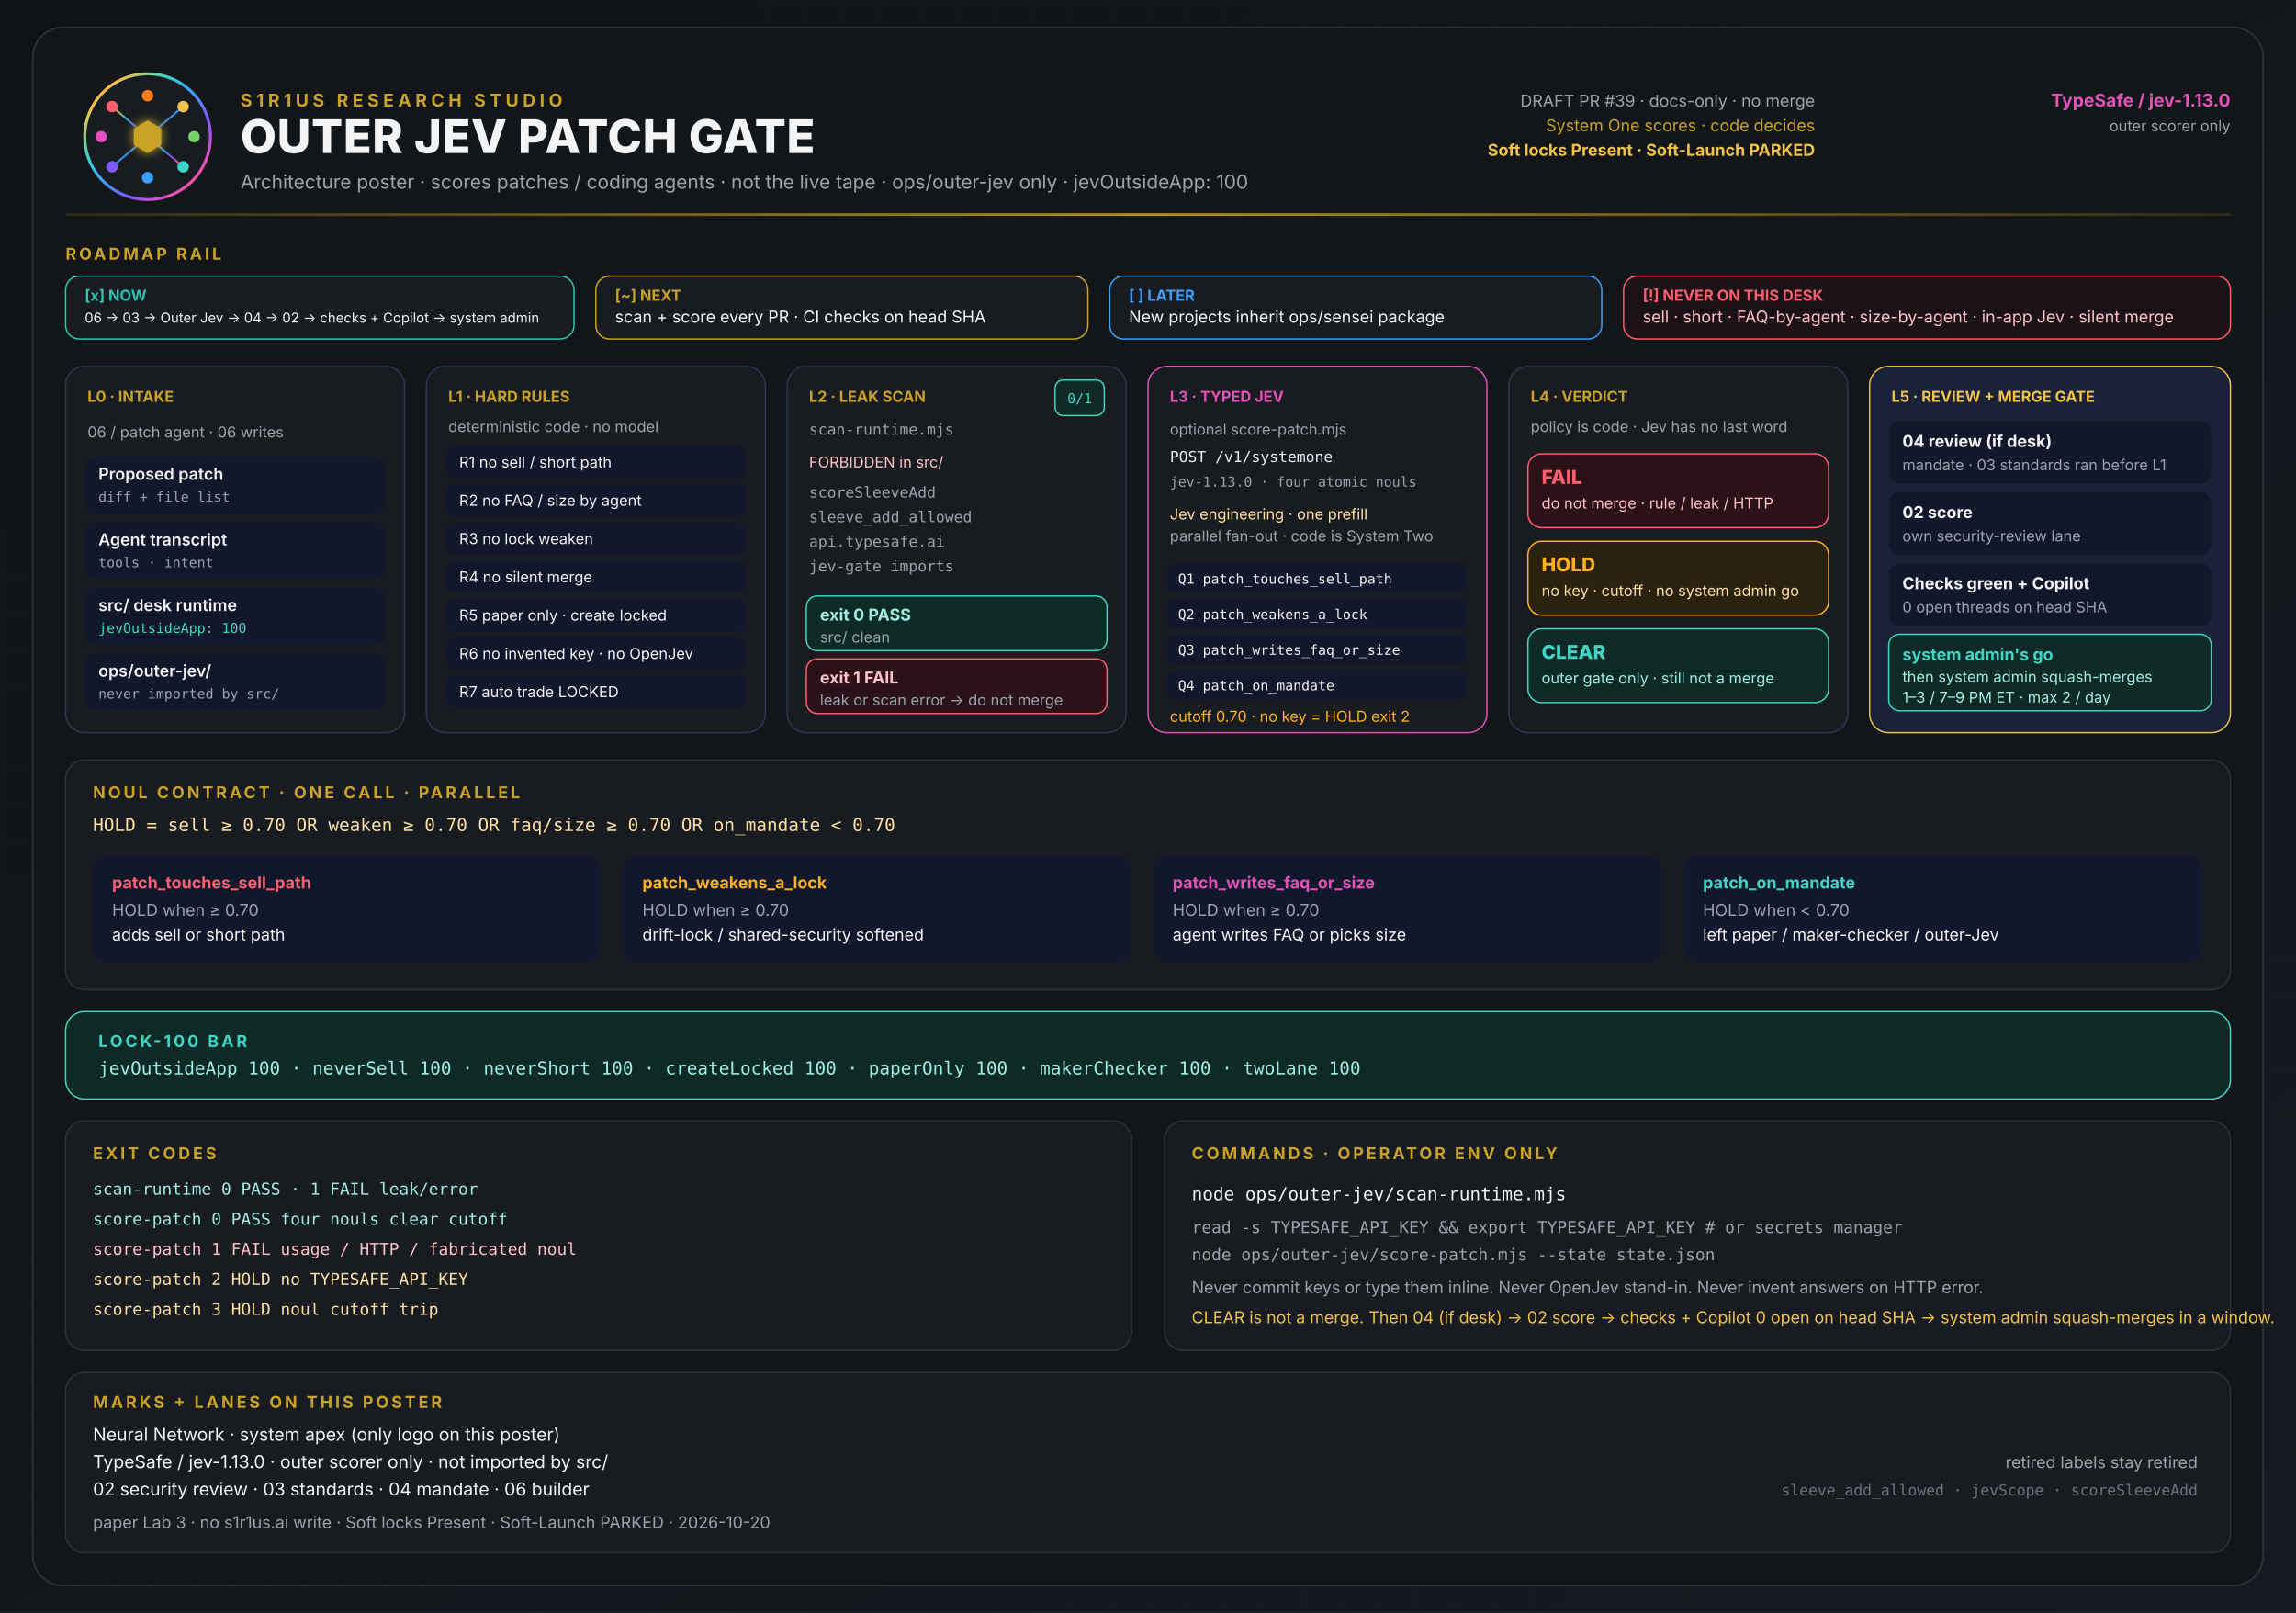
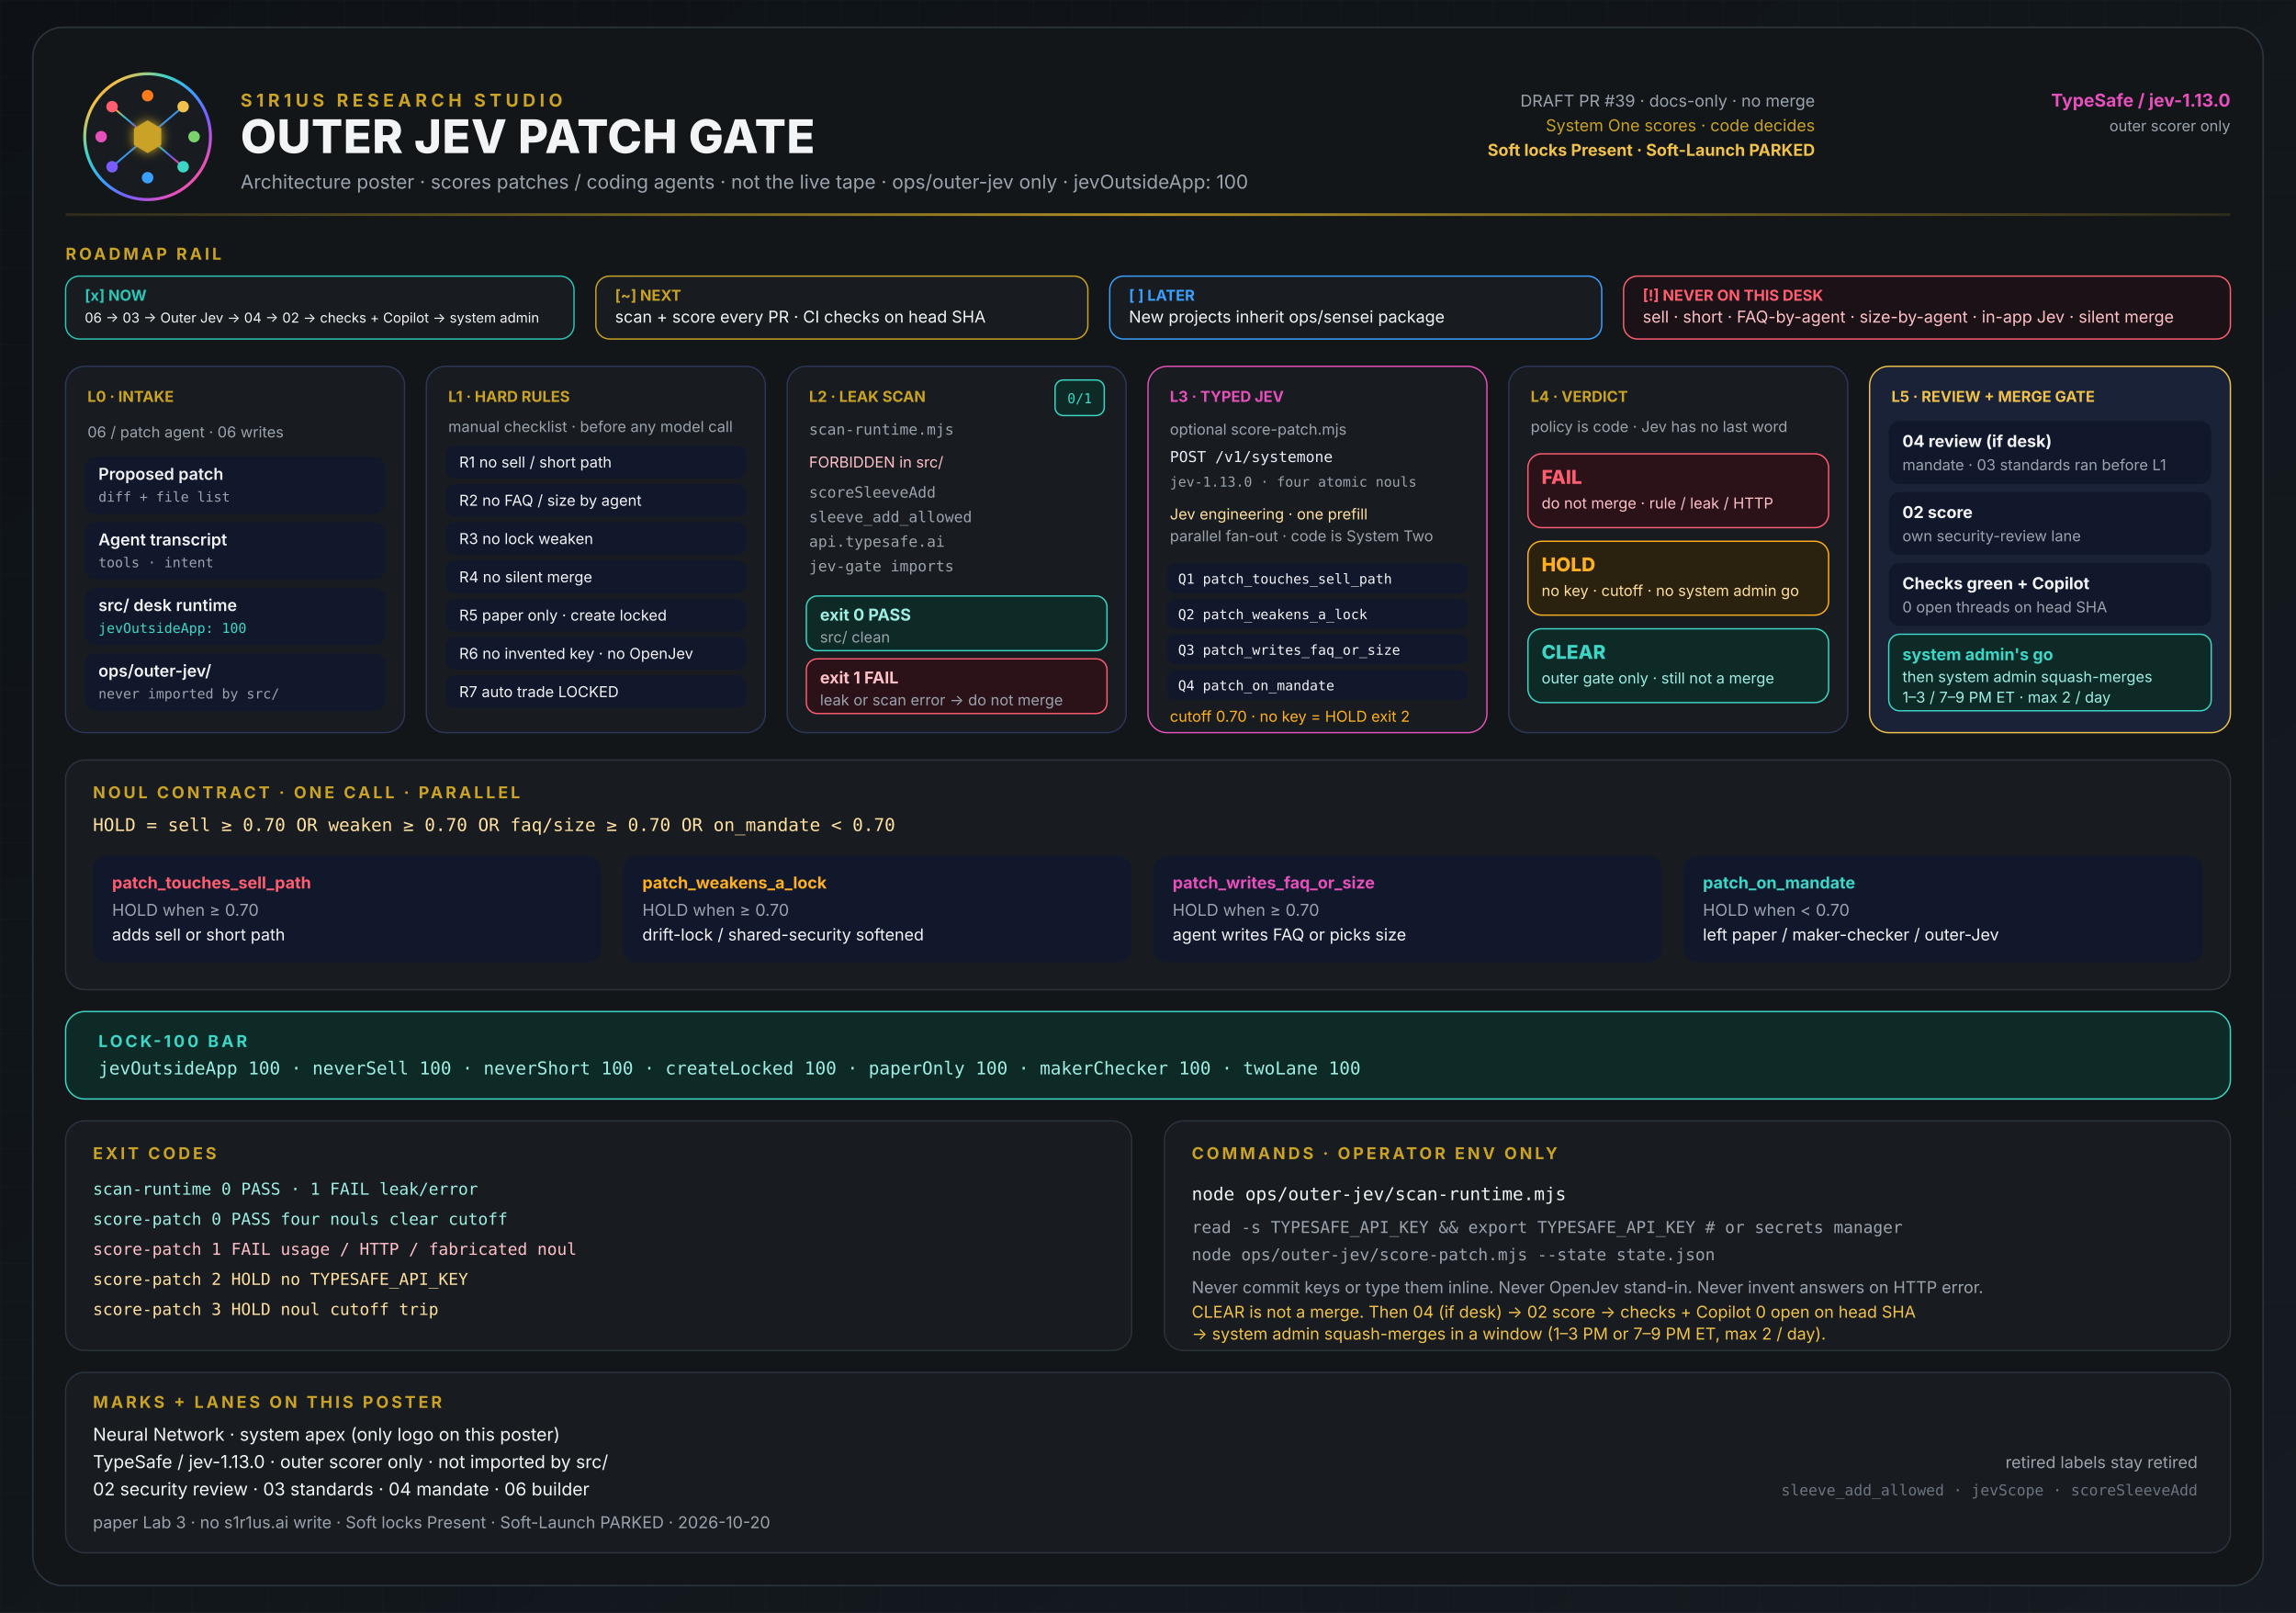
<svg xmlns="http://www.w3.org/2000/svg" viewBox="0 0 1680 1180" width="1680" height="1180" role="img" aria-label="S1R1US Outer Jev patch gate studio control plane">
  <defs>
    <linearGradient id="bg" x1="0" y1="0" x2="1" y2="1">
      <stop offset="0" stop-color="#0e1216" />
      <stop offset="1" stop-color="#151b21" />
    </linearGradient>
    <linearGradient id="goldline" x1="0" y1="0" x2="1" y2="0">
      <stop offset="0" stop-color="#c9a227" stop-opacity=".15" />
      <stop offset=".5" stop-color="#c9a227" stop-opacity=".85" />
      <stop offset="1" stop-color="#c9a227" stop-opacity=".15" />
    </linearGradient>
    <linearGradient id="nn" x1="0" y1="0" x2="1" y2="1">
      <stop offset="0" stop-color="#ff7a18" />
      <stop offset=".16" stop-color="#f0c14b" />
      <stop offset=".33" stop-color="#3dd6c6" />
      <stop offset=".5" stop-color="#3aa0ff" />
      <stop offset=".66" stop-color="#7a5cff" />
      <stop offset=".83" stop-color="#e650bb" />
      <stop offset="1" stop-color="#ff5d70" />
    </linearGradient>
    <filter id="glow" x="-40%" y="-40%" width="180%" height="180%">
      <feGaussianBlur stdDeviation="4" result="b" />
      <feMerge>
        <feMergeNode in="b" />
        <feMergeNode in="SourceGraphic" />
      </feMerge>
    </filter>
    <pattern id="grid" width="28" height="28" patternUnits="userSpaceOnUse">
      <path d="M28 0H0V28" fill="none" stroke="#2a323a" stroke-width=".6" opacity=".45" />
    </pattern>
    <style>
      .t { font-family: Inter, ui-sans-serif, system-ui, -apple-system, Segoe UI, sans-serif; }
      .mono { font-family: ui-monospace, SFMono-Regular, Menlo, Consolas, monospace; }
    </style>
  </defs>
  <rect width="1680" height="1180" fill="url(#bg)" />
  <rect width="1680" height="1180" fill="url(#grid)" opacity=".55" />
  <rect x="24" y="20" width="1632" height="1140" rx="22" fill="#121619" stroke="#2a333c" stroke-width="1.2" />
  <g transform="translate(48,40)">
    <g transform="translate(18,18)">
      <circle cx="42" cy="42" r="46" fill="#181c20" stroke="url(#nn)" stroke-width="2.2" />
      <g stroke="url(#nn)" stroke-width="1.4" fill="none" opacity=".9">
        <line x1="42" y1="42" x2="42" y2="12" />
        <line x1="42" y1="42" x2="68" y2="20" />
        <line x1="42" y1="42" x2="76" y2="42" />
        <line x1="42" y1="42" x2="68" y2="64" />
        <line x1="42" y1="42" x2="42" y2="72" />
        <line x1="42" y1="42" x2="16" y2="64" />
        <line x1="42" y1="42" x2="8" y2="42" />
        <line x1="42" y1="42" x2="16" y2="20" />
      </g>
      <polygon points="42,30 52,36 52,48 42,54 32,48 32,36" fill="#c9a227" filter="url(#glow)" />
      <circle cx="42" cy="12" r="4.2" fill="#ff7a18" />
      <circle cx="68" cy="20" r="4.2" fill="#f0c14b" />
      <circle cx="76" cy="42" r="4.2" fill="#7ad36a" />
      <circle cx="68" cy="64" r="4.2" fill="#3dd6c6" />
      <circle cx="42" cy="72" r="4.2" fill="#3aa0ff" />
      <circle cx="16" cy="64" r="4.2" fill="#7a5cff" />
      <circle cx="8" cy="42" r="4.2" fill="#e650bb" />
      <circle cx="16" cy="20" r="4.2" fill="#ff5d70" />
    </g>
    <text class="t" x="128" y="38" fill="#c9a227" font-size="13" font-weight="700" letter-spacing="3">S1R1US RESEARCH STUDIO</text>
    <text class="t" x="128" y="72" fill="#f2f4f6" font-size="34" font-weight="800" letter-spacing=".4">OUTER JEV PATCH GATE</text>
    <text class="t" x="128" y="98" fill="#9aa3ad" font-size="14">Architecture poster · scores patches / coding agents · not the live tape · ops/outer-jev only · jevOutsideApp: 100</text>
    <text class="t" x="1584" y="38" text-anchor="end" fill="#e650bb" font-size="13" font-weight="700">TypeSafe / jev-1.13.0</text>
    <text class="t" x="1584" y="56" text-anchor="end" fill="#9aa3ad" font-size="11">outer scorer only</text>
    <text class="t" x="1280" y="38" text-anchor="end" fill="#9aa3ad" font-size="12">DRAFT PR #39 · docs-only · no merge</text>
    <text class="t" x="1280" y="56" text-anchor="end" fill="#c9a227" font-size="12">System One scores · code decides</text>
    <text class="t" x="1280" y="74" text-anchor="end" fill="#f0c14b" font-size="12" font-weight="700">Soft locks Present · Soft-Launch PARKED</text>
  </g>
  <rect x="48" y="156" width="1584" height="2" fill="url(#goldline)" />
  <g transform="translate(48,172)">
    <text class="t" x="0" y="18" fill="#c9a227" font-size="12" font-weight="700" letter-spacing="2">ROADMAP RAIL</text>
    <g transform="translate(0,30)">
      <rect width="372" height="46" rx="10" fill="#181c20" stroke="#2ec4b6" />
      <text class="t" x="14" y="18" fill="#2ec4b6" font-size="11" font-weight="700">[x] NOW</text>
      <text class="t" x="14" y="34" fill="#f2f4f6" font-size="10">06 → 03 → Outer Jev → 04 → 02 → checks + Copilot → system admin</text>
    </g>
    <g transform="translate(388,30)">
      <rect width="360" height="46" rx="10" fill="#181c20" stroke="#c9a227" />
      <text class="t" x="14" y="18" fill="#c9a227" font-size="11" font-weight="700">[~] NEXT</text>
      <text class="t" x="14" y="34" fill="#f2f4f6" font-size="12">scan + score every PR · CI checks on head SHA</text>
    </g>
    <g transform="translate(764,30)">
      <rect width="360" height="46" rx="10" fill="#181c20" stroke="#3aa0ff" />
      <text class="t" x="14" y="18" fill="#3aa0ff" font-size="11" font-weight="700">[ ] LATER</text>
      <text class="t" x="14" y="34" fill="#f2f4f6" font-size="12">New projects inherit ops/sensei package</text>
    </g>
    <g transform="translate(1140,30)">
      <rect width="444" height="46" rx="10" fill="#1a1216" stroke="#ff5d70" />
      <text class="t" x="14" y="18" fill="#ff5d70" font-size="11" font-weight="700">[!] NEVER ON THIS DESK</text>
      <text class="t" x="14" y="34" fill="#ffc0c7" font-size="12">sell · short · FAQ-by-agent · size-by-agent · in-app Jev · silent merge</text>
    </g>
  </g>
  <g transform="translate(48,268)">
    <g>
      <rect width="248" height="268" rx="14" fill="#181c20" stroke="#2c3658" />
      <text class="t" x="16" y="26" fill="#c9a227" font-size="11" font-weight="700">L0 · INTAKE</text>
      <text class="t" x="16" y="52" fill="#9aa3ad" font-size="11">06 / patch agent · 06 writes</text>
      <rect x="14" y="66" width="220" height="42" rx="8" fill="#12182b" />
      <text class="t" x="24" y="83" fill="#f2f4f6" font-size="12" font-weight="600">Proposed patch</text>
      <text class="mono" x="24" y="99" fill="#9aa3ad" font-size="10">diff + file list</text>
      <rect x="14" y="114" width="220" height="42" rx="8" fill="#12182b" />
      <text class="t" x="24" y="131" fill="#f2f4f6" font-size="12" font-weight="600">Agent transcript</text>
      <text class="mono" x="24" y="147" fill="#9aa3ad" font-size="10">tools · intent</text>
      <rect x="14" y="162" width="220" height="42" rx="8" fill="#12182b" />
      <text class="t" x="24" y="179" fill="#f2f4f6" font-size="12" font-weight="600">src/ desk runtime</text>
      <text class="mono" x="24" y="195" fill="#3dd6c6" font-size="10">jevOutsideApp: 100</text>
      <rect x="14" y="210" width="220" height="42" rx="8" fill="#12182b" />
      <text class="t" x="24" y="227" fill="#f2f4f6" font-size="12" font-weight="600">ops/outer-jev/</text>
      <text class="mono" x="24" y="243" fill="#9aa3ad" font-size="10">never imported by src/</text>
    </g>
    <g transform="translate(264,0)">
      <rect width="248" height="268" rx="14" fill="#181c20" stroke="#2c3658" />
      <text class="t" x="16" y="26" fill="#c9a227" font-size="11" font-weight="700">L1 · HARD RULES</text>
-       <text class="t" x="16" y="48" fill="#9aa3ad" font-size="11">deterministic code · no model</text>
+       <text class="t" x="16" y="48" fill="#9aa3ad" font-size="11">manual checklist · before any model call</text>
      <g font-size="11" class="t">
        <rect x="14" y="58" width="220" height="24" rx="7" fill="#12182b" />
        <text x="24" y="74" fill="#f2f4f6">R1 no sell / short path</text>
        <rect x="14" y="86" width="220" height="24" rx="7" fill="#12182b" />
        <text x="24" y="102" fill="#f2f4f6">R2 no FAQ / size by agent</text>
        <rect x="14" y="114" width="220" height="24" rx="7" fill="#12182b" />
        <text x="24" y="130" fill="#f2f4f6">R3 no lock weaken</text>
        <rect x="14" y="142" width="220" height="24" rx="7" fill="#12182b" />
        <text x="24" y="158" fill="#f2f4f6">R4 no silent merge</text>
        <rect x="14" y="170" width="220" height="24" rx="7" fill="#12182b" />
        <text x="24" y="186" fill="#f2f4f6">R5 paper only · create locked</text>
        <rect x="14" y="198" width="220" height="24" rx="7" fill="#12182b" />
        <text x="24" y="214" fill="#f2f4f6">R6 no invented key · no OpenJev</text>
        <rect x="14" y="226" width="220" height="24" rx="7" fill="#12182b" />
        <text x="24" y="242" fill="#f2f4f6">R7 auto trade LOCKED</text>
      </g>
    </g>
    <g transform="translate(528,0)">
      <rect width="248" height="268" rx="14" fill="#181c20" stroke="#2c3658" />
      <text class="t" x="16" y="26" fill="#c9a227" font-size="11" font-weight="700">L2 · LEAK SCAN</text>
      <rect x="196" y="10" width="36" height="26" rx="6" fill="#0d2a26" stroke="#3dd6c6" />
      <text class="mono" x="214" y="27" text-anchor="middle" fill="#3dd6c6" font-size="10">0/1</text>
      <text class="mono" x="16" y="50" fill="#9aa3ad" font-size="11">scan-runtime.mjs</text>
      <text class="t" x="16" y="74" fill="#ffc0c7" font-size="11">FORBIDDEN in src/</text>
      <text class="mono" x="16" y="96" fill="#9aa3ad" font-size="11">scoreSleeveAdd</text>
      <text class="mono" x="16" y="114" fill="#9aa3ad" font-size="11">sleeve_add_allowed</text>
      <text class="mono" x="16" y="132" fill="#9aa3ad" font-size="11">api.typesafe.ai</text>
      <text class="mono" x="16" y="150" fill="#9aa3ad" font-size="11">jev-gate imports</text>
      <rect x="14" y="168" width="220" height="40" rx="8" fill="#0d2a26" stroke="#3dd6c6" />
      <text class="t" x="24" y="186" fill="#9feee4" font-size="12" font-weight="700">exit 0 PASS</text>
      <text class="t" x="24" y="202" fill="#9aa3ad" font-size="11">src/ clean</text>
      <rect x="14" y="214" width="220" height="40" rx="8" fill="#2b1218" stroke="#ff5d70" />
      <text class="t" x="24" y="232" fill="#ffc0c7" font-size="12" font-weight="700">exit 1 FAIL</text>
      <text class="t" x="24" y="248" fill="#9aa3ad" font-size="11">leak or scan error → do not merge</text>
    </g>
    <g transform="translate(792,0)">
      <rect width="248" height="268" rx="14" fill="#181c20" stroke="#e650bb" />
      <text class="t" x="16" y="26" fill="#e650bb" font-size="11" font-weight="700">L3 · TYPED JEV</text>
      <text class="t" x="16" y="50" fill="#9aa3ad" font-size="11">optional score-patch.mjs</text>
      <text class="mono" x="16" y="70" fill="#e7edf8" font-size="11">POST /v1/systemone</text>
      <text class="mono" x="16" y="88" fill="#9aa3ad" font-size="10">jev-1.13.0 · four atomic nouls</text>
      <text class="t" x="16" y="112" fill="#ffe0a0" font-size="11">Jev engineering · one prefill</text>
      <text class="t" x="16" y="128" fill="#9aa3ad" font-size="11">parallel fan-out · code is System Two</text>
      <rect x="14" y="144" width="220" height="22" rx="6" fill="#12182b" />
      <text class="mono" x="22" y="159" fill="#f2f4f6" font-size="10">Q1 patch_touches_sell_path</text>
      <rect x="14" y="170" width="220" height="22" rx="6" fill="#12182b" />
      <text class="mono" x="22" y="185" fill="#f2f4f6" font-size="10">Q2 patch_weakens_a_lock</text>
      <rect x="14" y="196" width="220" height="22" rx="6" fill="#12182b" />
      <text class="mono" x="22" y="211" fill="#f2f4f6" font-size="10">Q3 patch_writes_faq_or_size</text>
      <rect x="14" y="222" width="220" height="22" rx="6" fill="#12182b" />
      <text class="mono" x="22" y="237" fill="#f2f4f6" font-size="10">Q4 patch_on_mandate</text>
      <text class="t" x="16" y="260" fill="#ffb020" font-size="11">cutoff 0.70 · no key = HOLD exit 2</text>
    </g>
    <g transform="translate(1056,0)">
      <rect width="248" height="268" rx="14" fill="#181c20" stroke="#2c3658" />
      <text class="t" x="16" y="26" fill="#c9a227" font-size="11" font-weight="700">L4 · VERDICT</text>
      <text class="t" x="16" y="48" fill="#9aa3ad" font-size="11">policy is code · Jev has no last word</text>
      <rect x="14" y="64" width="220" height="54" rx="10" fill="#2b1218" stroke="#ff5d70" />
      <text class="t" x="24" y="86" fill="#ff5d70" font-size="14" font-weight="800">FAIL</text>
      <text class="t" x="24" y="104" fill="#ffc0c7" font-size="11">do not merge · rule / leak / HTTP</text>
      <rect x="14" y="128" width="220" height="54" rx="10" fill="#2a210f" stroke="#ffb020" />
      <text class="t" x="24" y="150" fill="#ffb020" font-size="14" font-weight="800">HOLD</text>
      <text class="t" x="24" y="168" fill="#ffe0a0" font-size="11">no key · cutoff · no system admin go</text>
      <rect x="14" y="192" width="220" height="54" rx="10" fill="#0d2a26" stroke="#3dd6c6" />
      <text class="t" x="24" y="214" fill="#3dd6c6" font-size="14" font-weight="800">CLEAR</text>
      <text class="t" x="24" y="232" fill="#9feee4" font-size="11">outer gate only · still not a merge</text>
    </g>
    <g transform="translate(1320,0)">
      <rect width="264" height="268" rx="14" fill="#1a2238" stroke="#f0c14b" />
      <text class="t" x="16" y="26" fill="#f0c14b" font-size="11" font-weight="700">L5 · REVIEW + MERGE GATE</text>
      <rect x="14" y="40" width="236" height="46" rx="8" fill="#12182b" />
      <text class="t" x="24" y="59" fill="#f2f4f6" font-size="12" font-weight="700">04 review (if desk)</text>
      <text class="t" x="24" y="76" fill="#9aa3ad" font-size="11">mandate · 03 standards ran before L1</text>
      <rect x="14" y="92" width="236" height="46" rx="8" fill="#12182b" />
      <text class="t" x="24" y="111" fill="#f2f4f6" font-size="12" font-weight="700">02 score</text>
      <text class="t" x="24" y="128" fill="#9aa3ad" font-size="11">own security-review lane</text>
      <rect x="14" y="144" width="236" height="46" rx="8" fill="#12182b" />
      <text class="t" x="24" y="163" fill="#f2f4f6" font-size="12" font-weight="700">Checks green + Copilot</text>
      <text class="t" x="24" y="180" fill="#9aa3ad" font-size="11">0 open threads on head SHA</text>
      <rect x="14" y="196" width="236" height="56" rx="8" fill="#0d2a26" stroke="#3dd6c6" />
      <text class="t" x="24" y="215" fill="#3dd6c6" font-size="12" font-weight="700">system admin's go</text>
      <text class="t" x="24" y="231" fill="#9feee4" font-size="11">then system admin squash-merges</text>
      <text class="t" x="24" y="246" fill="#9feee4" font-size="11">1–3 / 7–9 PM ET · max 2 / day</text>
    </g>
  </g>
  <g transform="translate(48,556)">
    <rect width="1584" height="168" rx="14" fill="#181c20" stroke="#2a333c" />
    <text class="t" x="20" y="28" fill="#c9a227" font-size="12" font-weight="700" letter-spacing="2">NOUL CONTRACT · ONE CALL · PARALLEL</text>
    <text class="mono" x="20" y="52" fill="#ffe0a0" font-size="13">HOLD = sell ≥ 0.70  OR  weaken ≥ 0.70  OR  faq/size ≥ 0.70  OR  on_mandate &lt; 0.70</text>
    <g font-size="12" class="t">
      <rect x="20" y="70" width="372" height="78" rx="10" fill="#12182b" />
      <text x="34" y="94" fill="#ff5d70" font-weight="700">patch_touches_sell_path</text>
      <text x="34" y="114" fill="#9aa3ad">HOLD when ≥ 0.70</text>
      <text x="34" y="132" fill="#f2f4f6">adds sell or short path</text>
      <rect x="408" y="70" width="372" height="78" rx="10" fill="#12182b" />
      <text x="422" y="94" fill="#ffb020" font-weight="700">patch_weakens_a_lock</text>
      <text x="422" y="114" fill="#9aa3ad">HOLD when ≥ 0.70</text>
      <text x="422" y="132" fill="#f2f4f6">drift-lock / shared-security softened</text>
      <rect x="796" y="70" width="372" height="78" rx="10" fill="#12182b" />
      <text x="810" y="94" fill="#e650bb" font-weight="700">patch_writes_faq_or_size</text>
      <text x="810" y="114" fill="#9aa3ad">HOLD when ≥ 0.70</text>
      <text x="810" y="132" fill="#f2f4f6">agent writes FAQ or picks size</text>
      <rect x="1184" y="70" width="380" height="78" rx="10" fill="#12182b" />
      <text x="1198" y="94" fill="#3dd6c6" font-weight="700">patch_on_mandate</text>
      <text x="1198" y="114" fill="#9aa3ad">HOLD when &lt; 0.70</text>
      <text x="1198" y="132" fill="#f2f4f6">left paper / maker-checker / outer-Jev</text>
    </g>
  </g>
  <g transform="translate(48,740)">
    <rect width="1584" height="64" rx="14" fill="#0d2a26" stroke="#3dd6c6" />
    <text class="t" x="24" y="26" fill="#3dd6c6" font-size="12" font-weight="700" letter-spacing="2">LOCK-100 BAR</text>
    <text class="mono" x="24" y="46" fill="#9feee4" font-size="13">jevOutsideApp 100 · neverSell 100 · neverShort 100 · createLocked 100 · paperOnly 100 · makerChecker 100 · twoLane 100</text>
  </g>
  <g transform="translate(48,820)">
    <rect width="780" height="168" rx="14" fill="#181c20" stroke="#2a333c" />
    <text class="t" x="20" y="28" fill="#c9a227" font-size="12" font-weight="700" letter-spacing="2">EXIT CODES</text>
    <text class="mono" x="20" y="54" fill="#9feee4" font-size="12">scan-runtime  0 PASS · 1 FAIL leak/error</text>
    <text class="mono" x="20" y="76" fill="#9feee4" font-size="12">score-patch   0 PASS four nouls clear cutoff</text>
    <text class="mono" x="20" y="98" fill="#ffc0c7" font-size="12">score-patch   1 FAIL usage / HTTP / fabricated noul</text>
    <text class="mono" x="20" y="120" fill="#ffe0a0" font-size="12">score-patch   2 HOLD no TYPESAFE_API_KEY</text>
    <text class="mono" x="20" y="142" fill="#ffe0a0" font-size="12">score-patch   3 HOLD noul cutoff trip</text>
    <g transform="translate(804,0)">
      <rect width="780" height="168" rx="14" fill="#181c20" stroke="#2a333c" />
      <text class="t" x="20" y="28" fill="#c9a227" font-size="12" font-weight="700" letter-spacing="2">COMMANDS · OPERATOR ENV ONLY</text>
      <text class="mono" x="20" y="58" fill="#f2f4f6" font-size="13">node ops/outer-jev/scan-runtime.mjs</text>
      <text class="mono" x="20" y="82" fill="#9aa3ad" font-size="12">read -s TYPESAFE_API_KEY &amp;&amp; export TYPESAFE_API_KEY   # or secrets manager</text>
      <text class="mono" x="20" y="102" fill="#9aa3ad" font-size="12">node ops/outer-jev/score-patch.mjs --state state.json</text>
      <text class="t" x="20" y="126" fill="#9aa3ad" font-size="12">Never commit keys or type them inline. Never OpenJev stand-in. Never invent answers on HTTP error.</text>
-       <text class="t" x="20" y="148" fill="#f0c14b" font-size="12">CLEAR is not a merge. Then 04 (if desk) → 02 score → checks + Copilot 0 open on head SHA → system admin squash-merges in a window.</text>
+       <text class="t" x="20" y="144" fill="#f0c14b" font-size="12">CLEAR is not a merge. Then 04 (if desk) → 02 score → checks + Copilot 0 open on head SHA</text>
+       <text class="t" x="20" y="160" fill="#f0c14b" font-size="12">→ system admin squash-merges in a window (1–3 PM or 7–9 PM ET, max 2 / day).</text>
    </g>
  </g>
  <g transform="translate(48,1004)">
    <rect width="1584" height="132" rx="14" fill="#181c20" stroke="#2a333c" />
    <text class="t" x="20" y="26" fill="#c9a227" font-size="12" font-weight="700" letter-spacing="2">MARKS + LANES ON THIS POSTER</text>
    <text class="t" x="20" y="50" fill="#f2f4f6" font-size="13">Neural Network · system apex (only logo on this poster)</text>
    <text class="t" x="20" y="70" fill="#f2f4f6" font-size="13">TypeSafe / jev-1.13.0 · outer scorer only · not imported by src/</text>
    <text class="t" x="20" y="90" fill="#f2f4f6" font-size="13">02 security review · 03 standards · 04 mandate · 06 builder</text>
    <text class="t" x="20" y="114" fill="#9aa3ad" font-size="12">paper Lab 3 · no s1r1us.ai write · Soft locks Present · Soft-Launch PARKED · 2026-10-20</text>
    <text class="t" x="1560" y="70" text-anchor="end" fill="#9aa3ad" font-size="12">retired labels stay retired</text>
    <text class="mono" x="1560" y="90" text-anchor="end" fill="#6b7380" font-size="11">sleeve_add_allowed · jevScope · scoreSleeveAdd</text>
  </g>
</svg>
